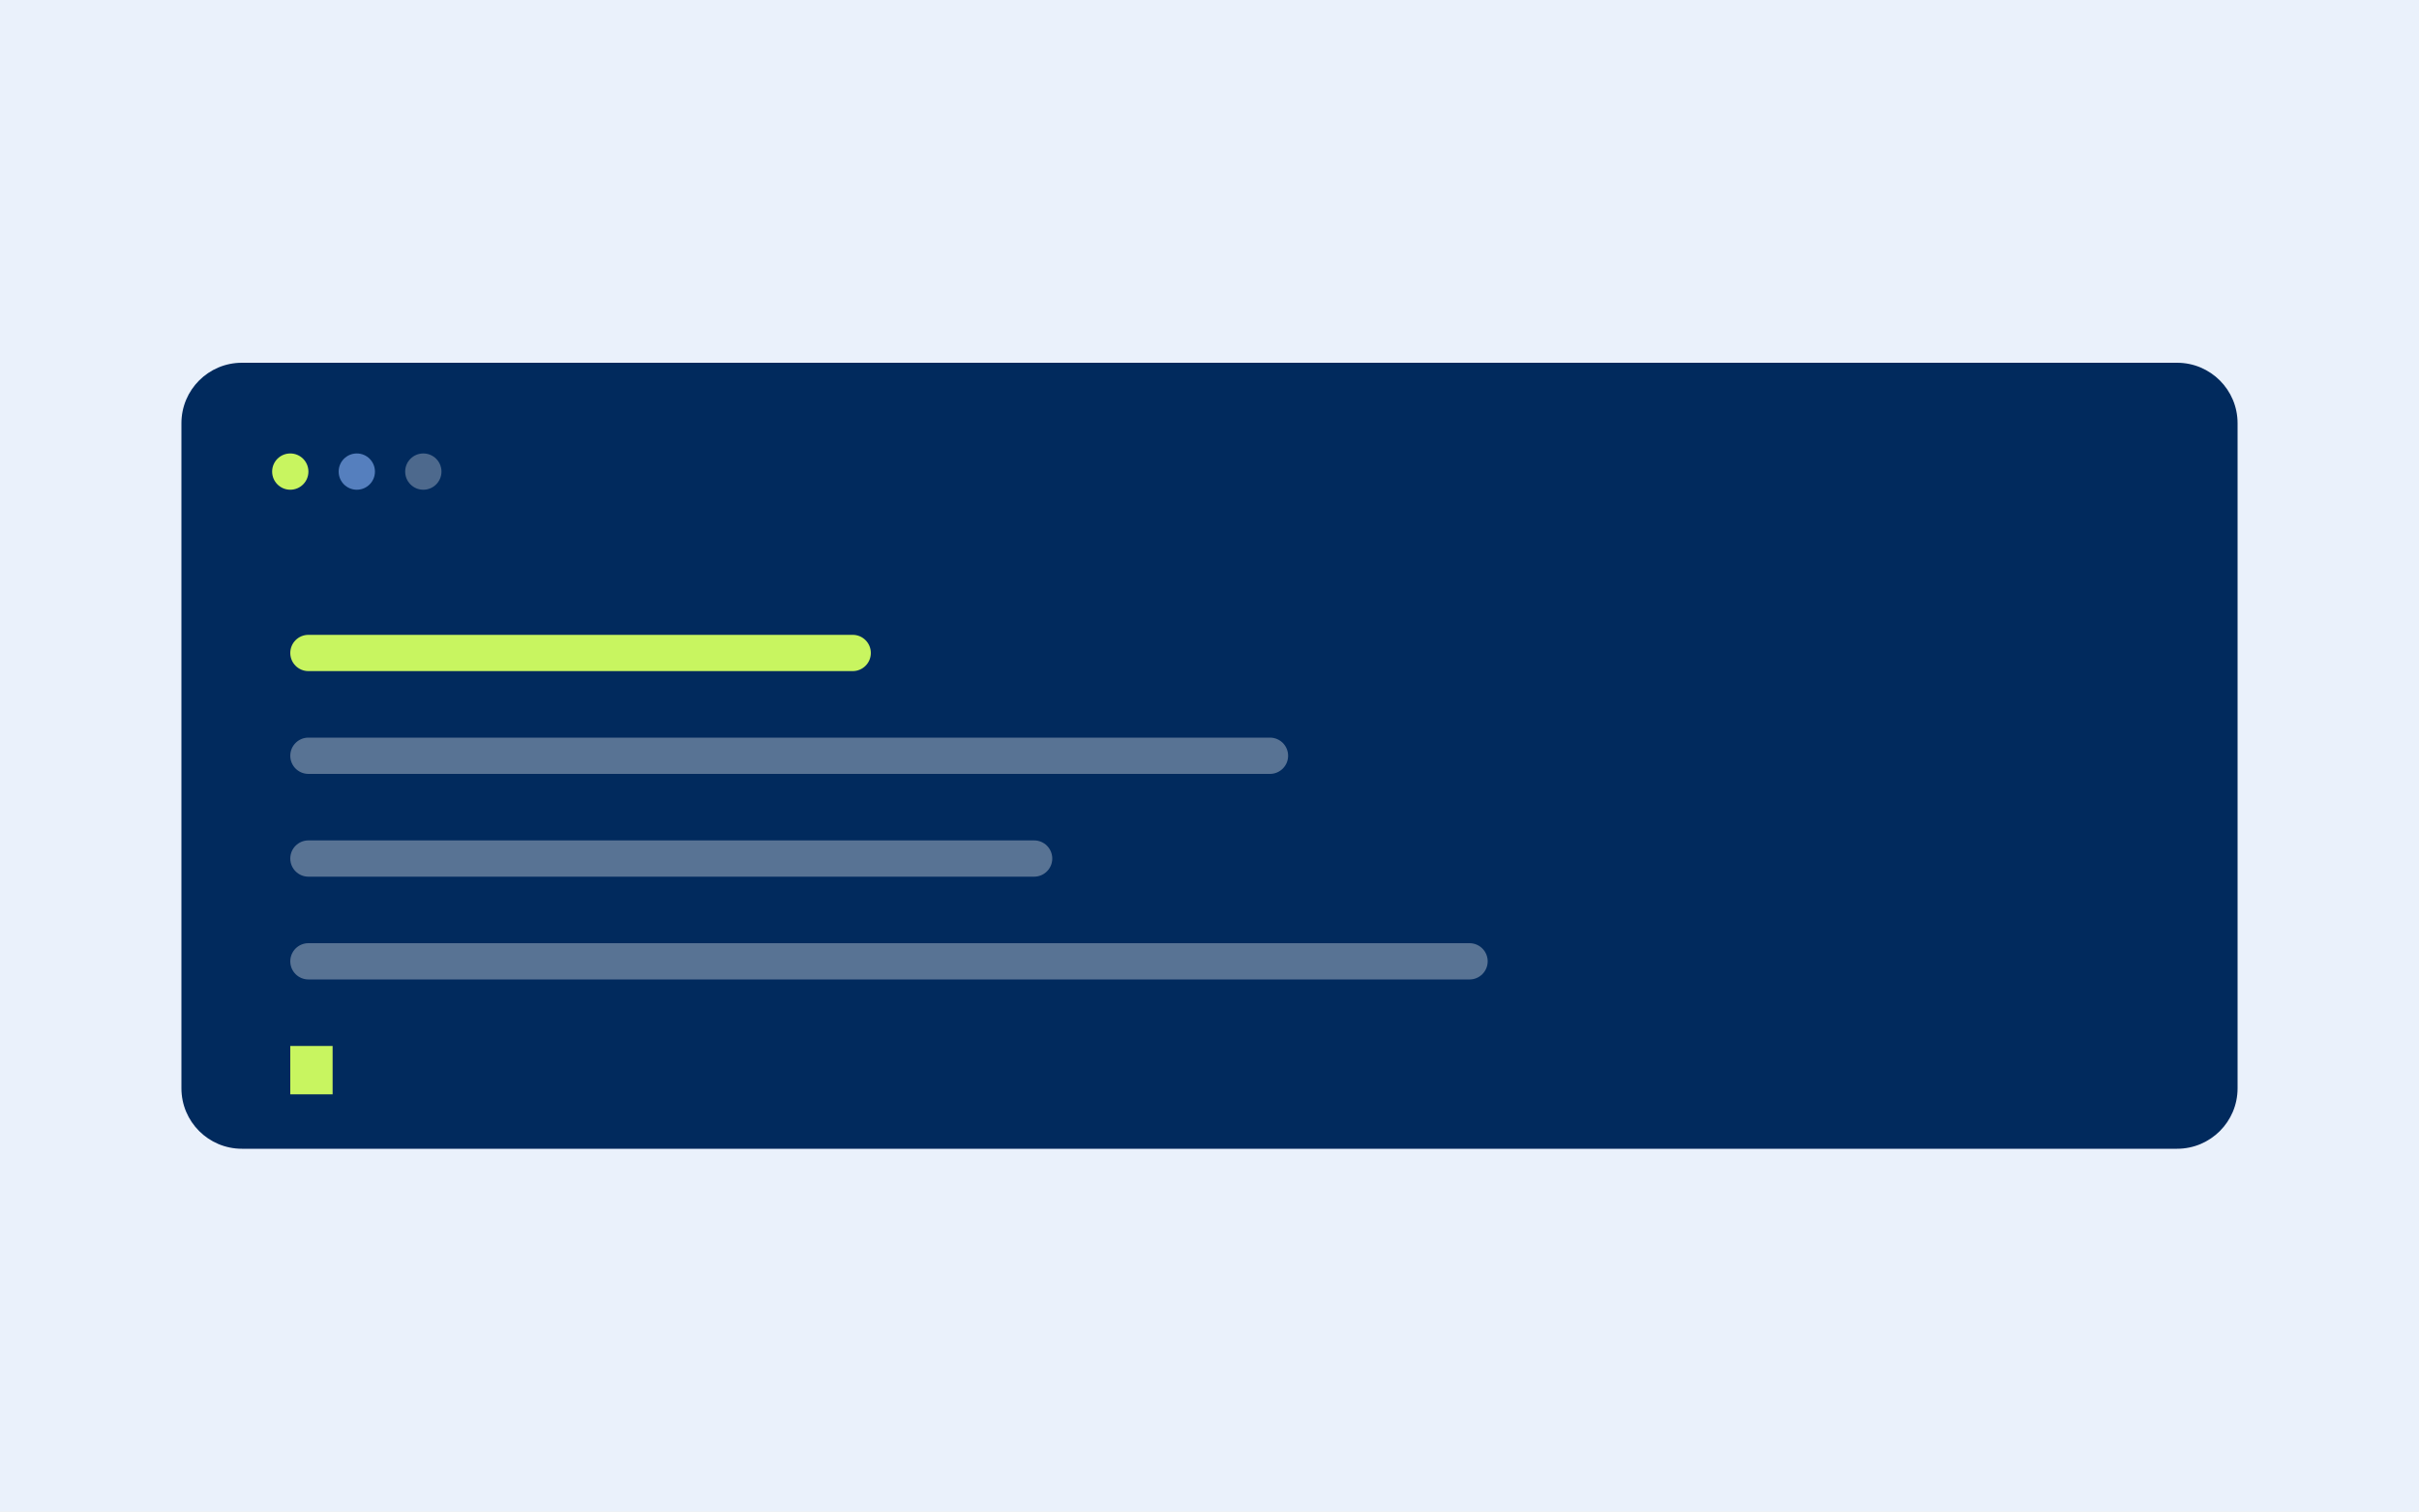
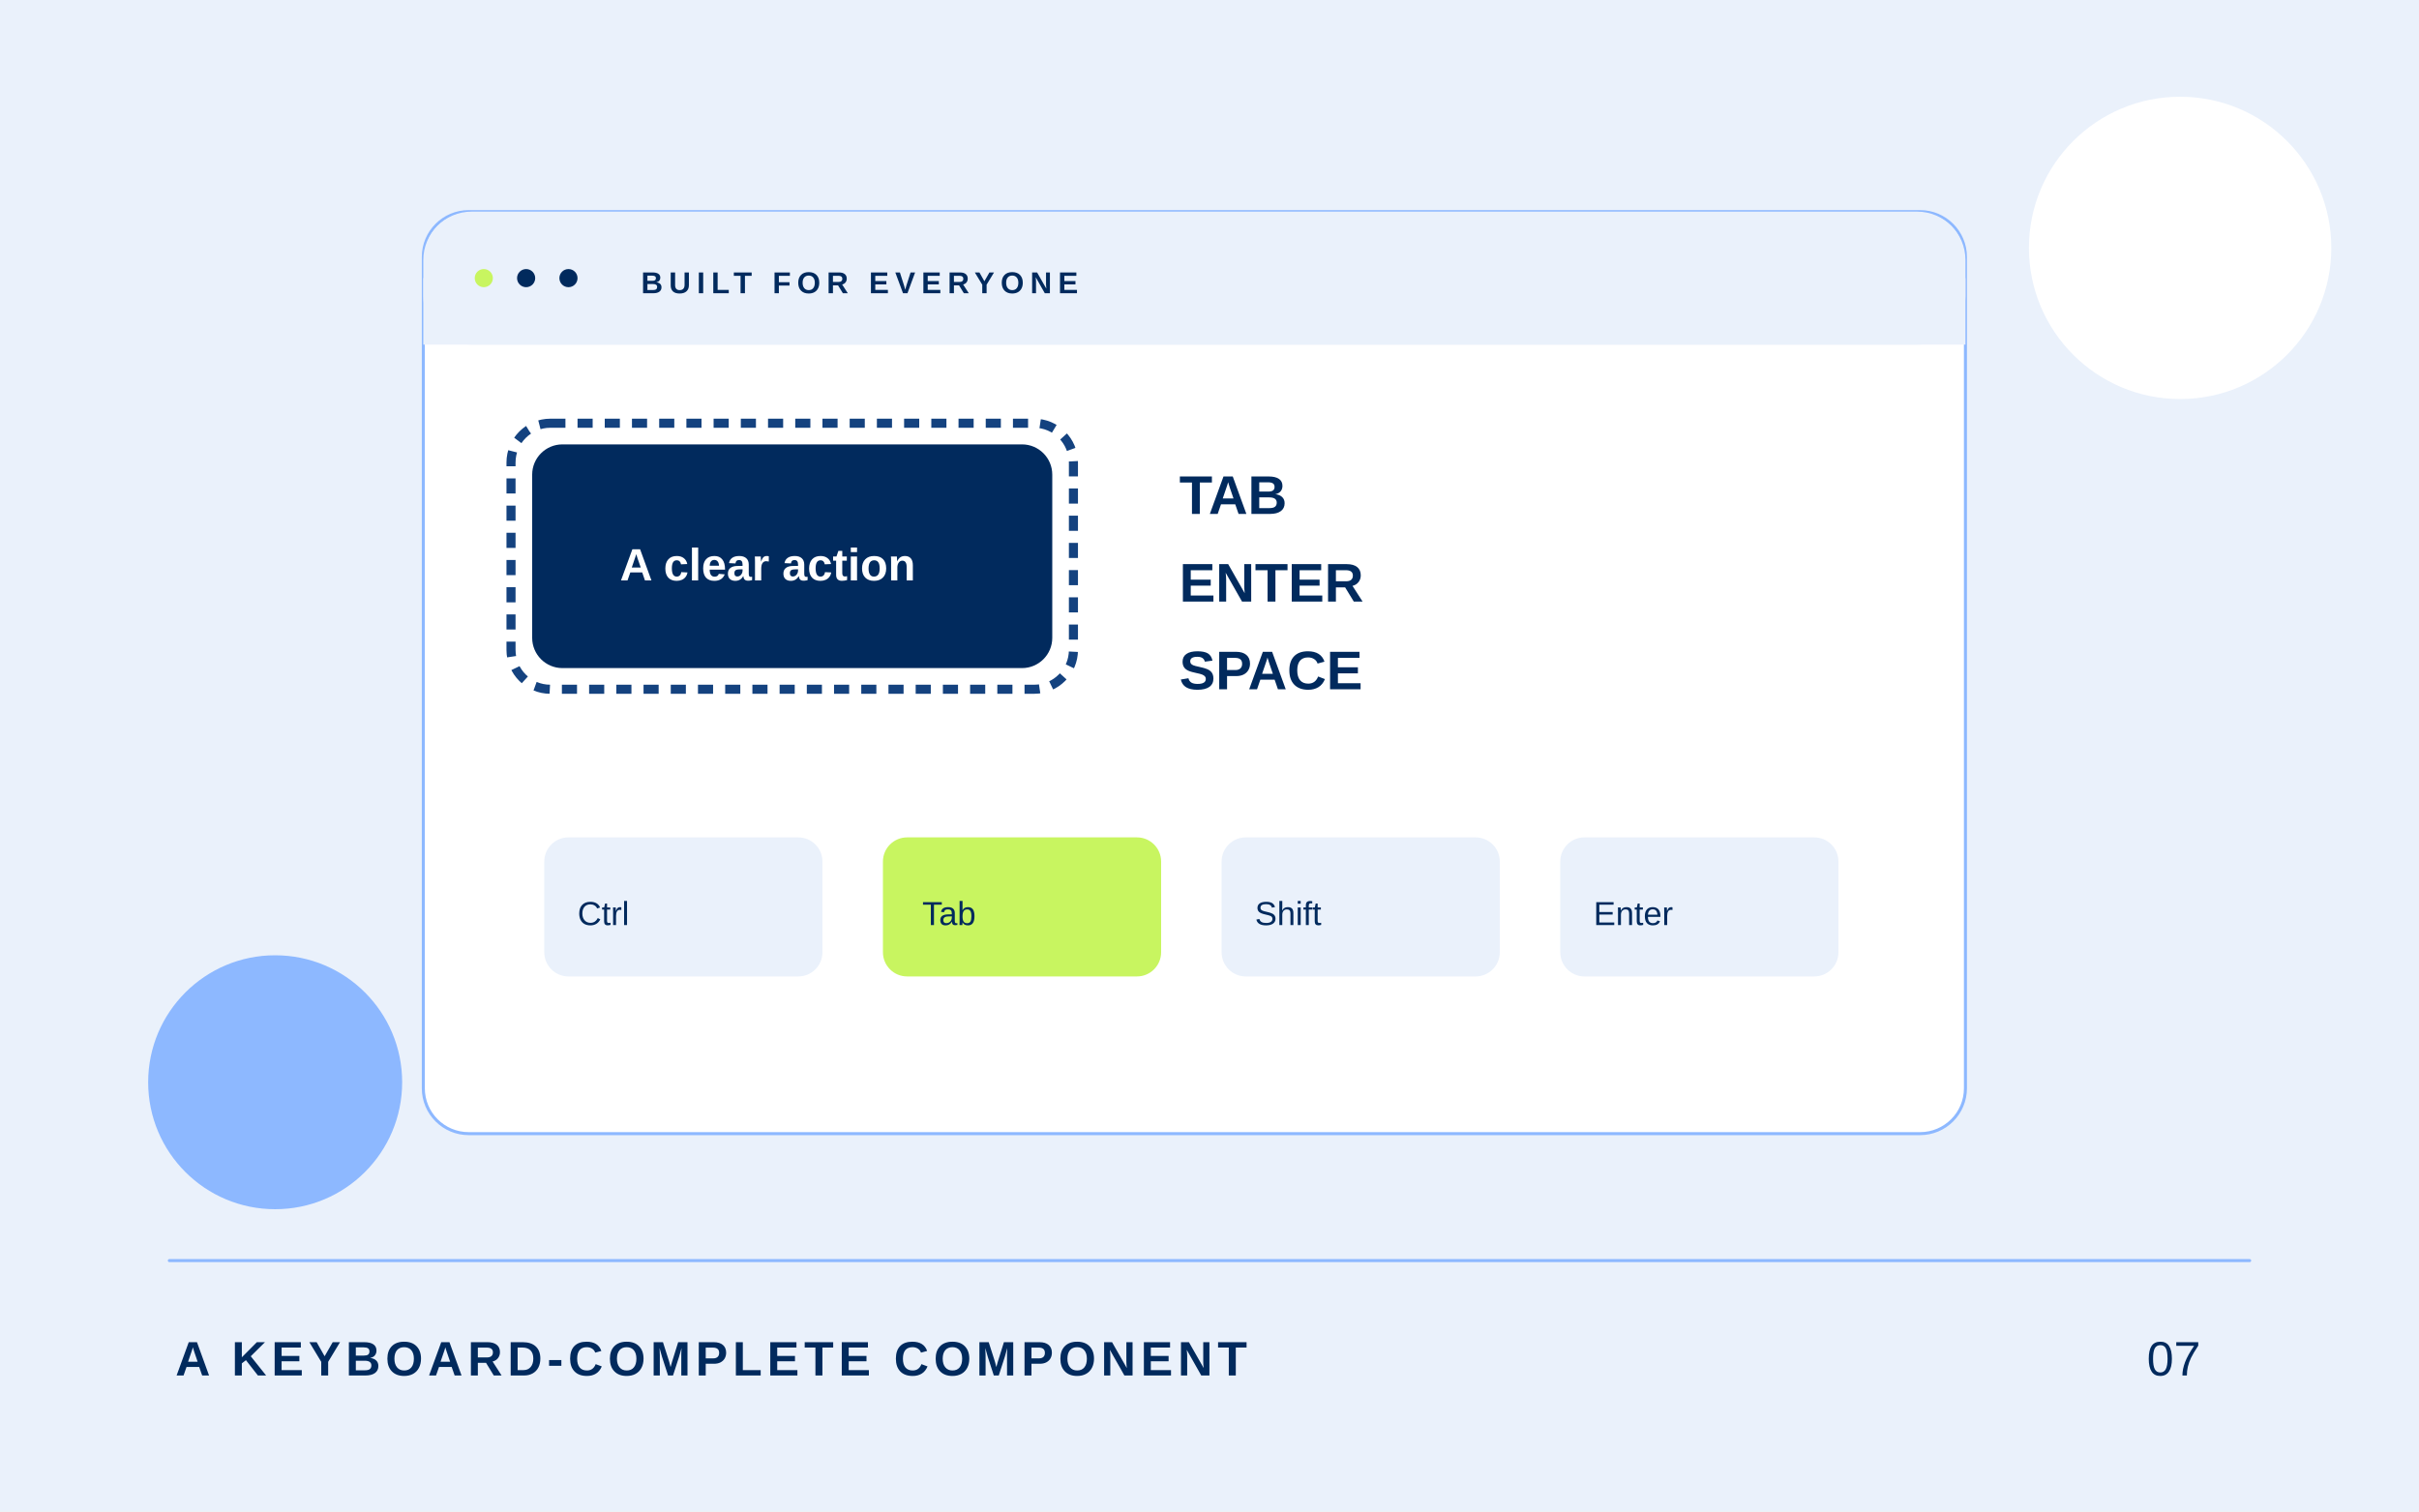
- <svg xmlns="http://www.w3.org/2000/svg" viewBox="0 0 800 500" role="img" aria-hidden="true">
-   <rect width="800" height="500" fill="#EAF1FB" />
-   <rect x="60" y="120" width="680" height="260" rx="20" fill="#012A5D" opacity="1" />
-   <circle cx="96" cy="156" r="6" fill="#C8F560" />
-   <circle cx="118" cy="156" r="6" fill="#8DB8FF" opacity="0.6" />
-   <circle cx="140" cy="156" r="6" fill="#FFFFFF" opacity="0.3" />
-   <rect x="96" y="210" width="192" height="12" rx="6" fill="#C8F560" opacity="1" />
-   <rect x="96" y="244" width="330" height="12" rx="6" fill="#FFFFFF" opacity="0.34" />
-   <rect x="96" y="278" width="252" height="12" rx="6" fill="#FFFFFF" opacity="0.34" />
-   <rect x="96" y="312" width="396" height="12" rx="6" fill="#FFFFFF" opacity="0.34" />
-   <rect x="96" y="346" width="14" height="16" fill="#C8F560" />
+ <svg xmlns="http://www.w3.org/2000/svg" viewBox="0 0 800 500" width="800" height="500" class="edu-art" role="img" aria-labelledby="cover-c7-title cover-c7-desc" focusable="false">
+   <rect x="0" y="0" width="800" height="500" rx="0" fill="#EAF1FB" />
+   <circle cx="721" cy="82" r="50" fill="#FFFFFF" />
+   <circle cx="91" cy="358" r="42" fill="#8DB8FF" />
+   <g transform="translate(-5 0)">
+     <rect x="145" y="70" width="510" height="305" rx="15" fill="#FFFFFF" stroke="#8DB8FF" />
+     <rect x="145" y="70" width="510" height="44" rx="16" fill="#EAF1FB" />
+     <rect x="145" y="92" width="510" height="22" rx="0" fill="#EAF1FB" />
+     <circle cx="165" cy="92" r="3" fill="#C8F560" />
+     <circle cx="179" cy="92" r="3" fill="#012A5D" />
+     <circle cx="193" cy="92" r="3" fill="#012A5D" />
+     <text x="217" y="97" fill="#012A5D" font-family="Arial,Helvetica,sans-serif" font-size="10" font-weight="600" letter-spacing="2">BUILT FOR EVERYONE</text>
+     <rect x="181" y="147" width="172" height="74" rx="10" fill="#012A5D" />
+     <rect x="174" y="140" width="186" height="88" rx="13" fill="none" stroke="#14427F" stroke-width="3" stroke-dasharray="5 4" />
+     <text x="210" y="192" fill="#FFFFFF" font-family="Arial,Helvetica,sans-serif" font-size="15" font-weight="600">A clear action</text>
+     <text x="395" y="170" fill="#012A5D" font-family="Arial,Helvetica,sans-serif" font-size="18" font-weight="600">TAB</text>
+     <text x="395" y="199" fill="#012A5D" font-family="Arial,Helvetica,sans-serif" font-size="18" font-weight="600">ENTER</text>
+     <text x="395" y="228" fill="#012A5D" font-family="Arial,Helvetica,sans-serif" font-size="18" font-weight="600">SPACE</text>
+     <rect x="185" y="277" width="92" height="46" rx="8" fill="#EAF1FB" />
+     <rect x="297" y="277" width="92" height="46" rx="8" fill="#C8F560" />
+     <rect x="409" y="277" width="92" height="46" rx="8" fill="#EAF1FB" />
+     <rect x="521" y="277" width="92" height="46" rx="8" fill="#EAF1FB" />
+     <text x="196" y="306" fill="#012A5D" font-family="Arial,Helvetica,sans-serif" font-size="11" font-weight="500">Ctrl</text>
+     <text x="310" y="306" fill="#012A5D" font-family="Arial,Helvetica,sans-serif" font-size="11" font-weight="500">Tab</text>
+     <text x="420" y="306" fill="#012A5D" font-family="Arial,Helvetica,sans-serif" font-size="11" font-weight="500">Shift</text>
+     <text x="532" y="306" fill="#012A5D" font-family="Arial,Helvetica,sans-serif" font-size="11" font-weight="500">Enter</text>
+   </g>
+   <path d="M56 417H744" fill="none" stroke="#8DB8FF" stroke-width="1" stroke-linecap="round" stroke-linejoin="round" />
+   <text x="58" y="455" fill="#012A5D" font-family="Arial,Helvetica,sans-serif" font-size="16" font-weight="600" letter-spacing="1.6">A KEYBOARD-COMPLETE COMPONENT</text>
+   <text x="710" y="455" fill="#012A5D" font-family="Arial,Helvetica,sans-serif" font-size="16" font-weight="500">07</text>
</svg>
